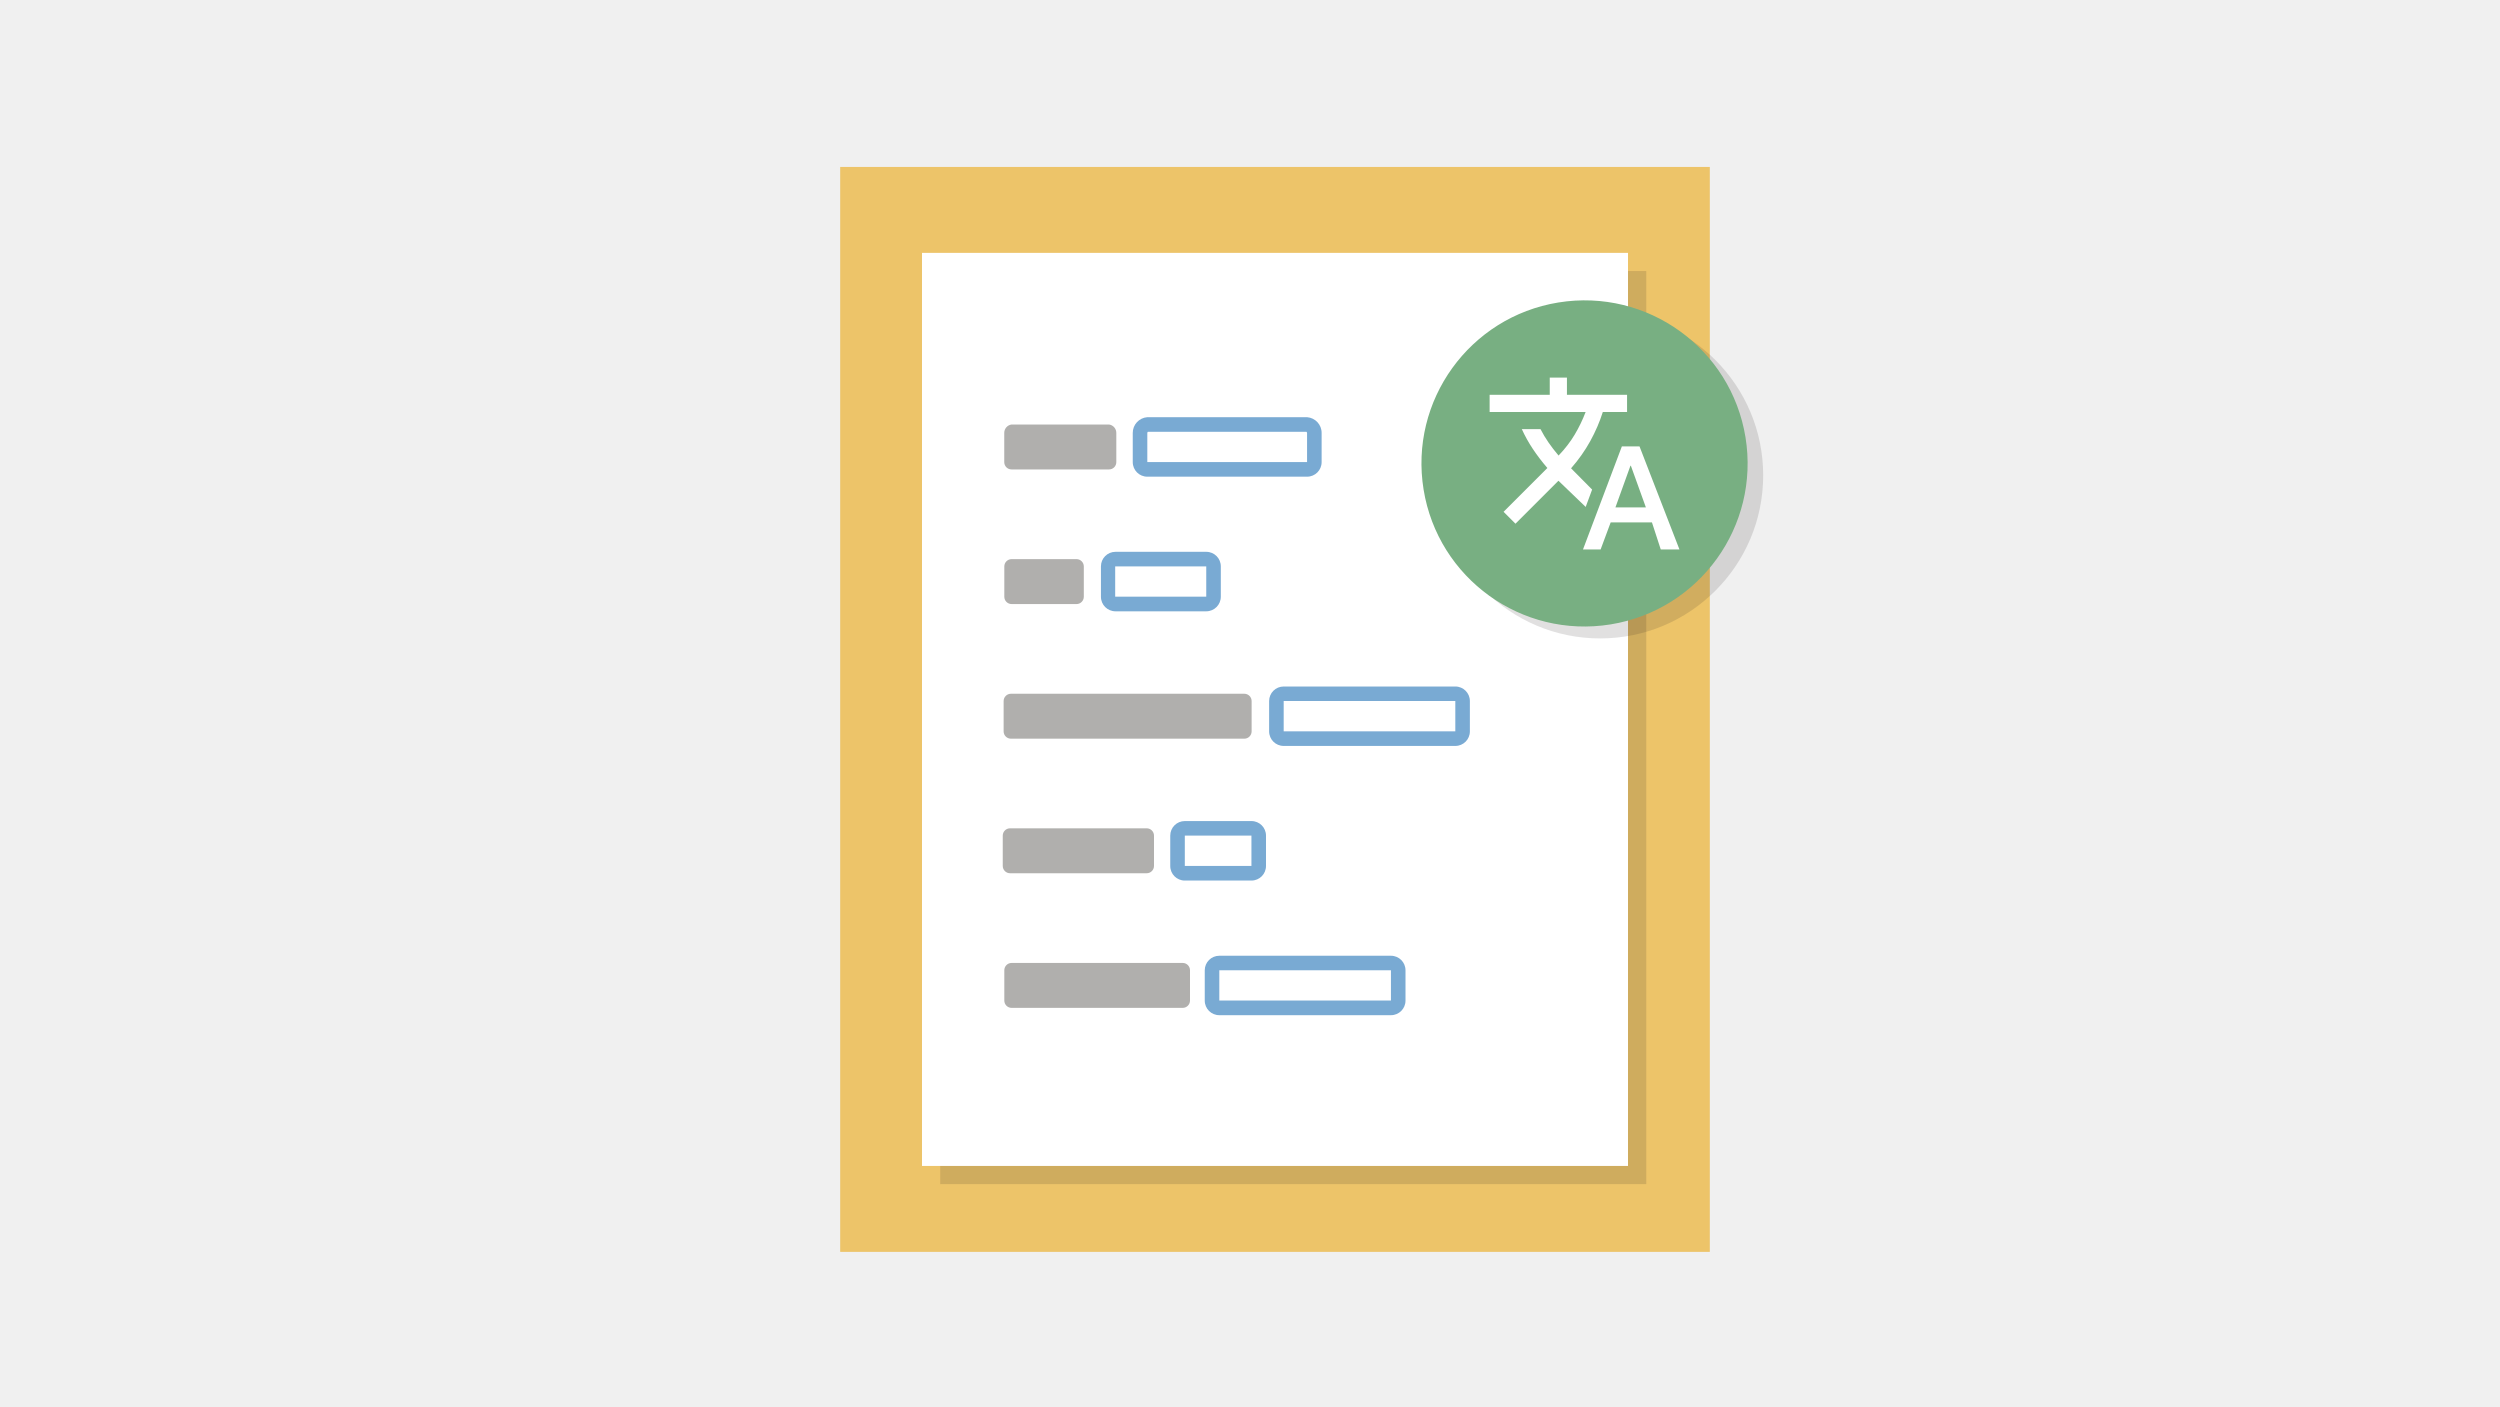
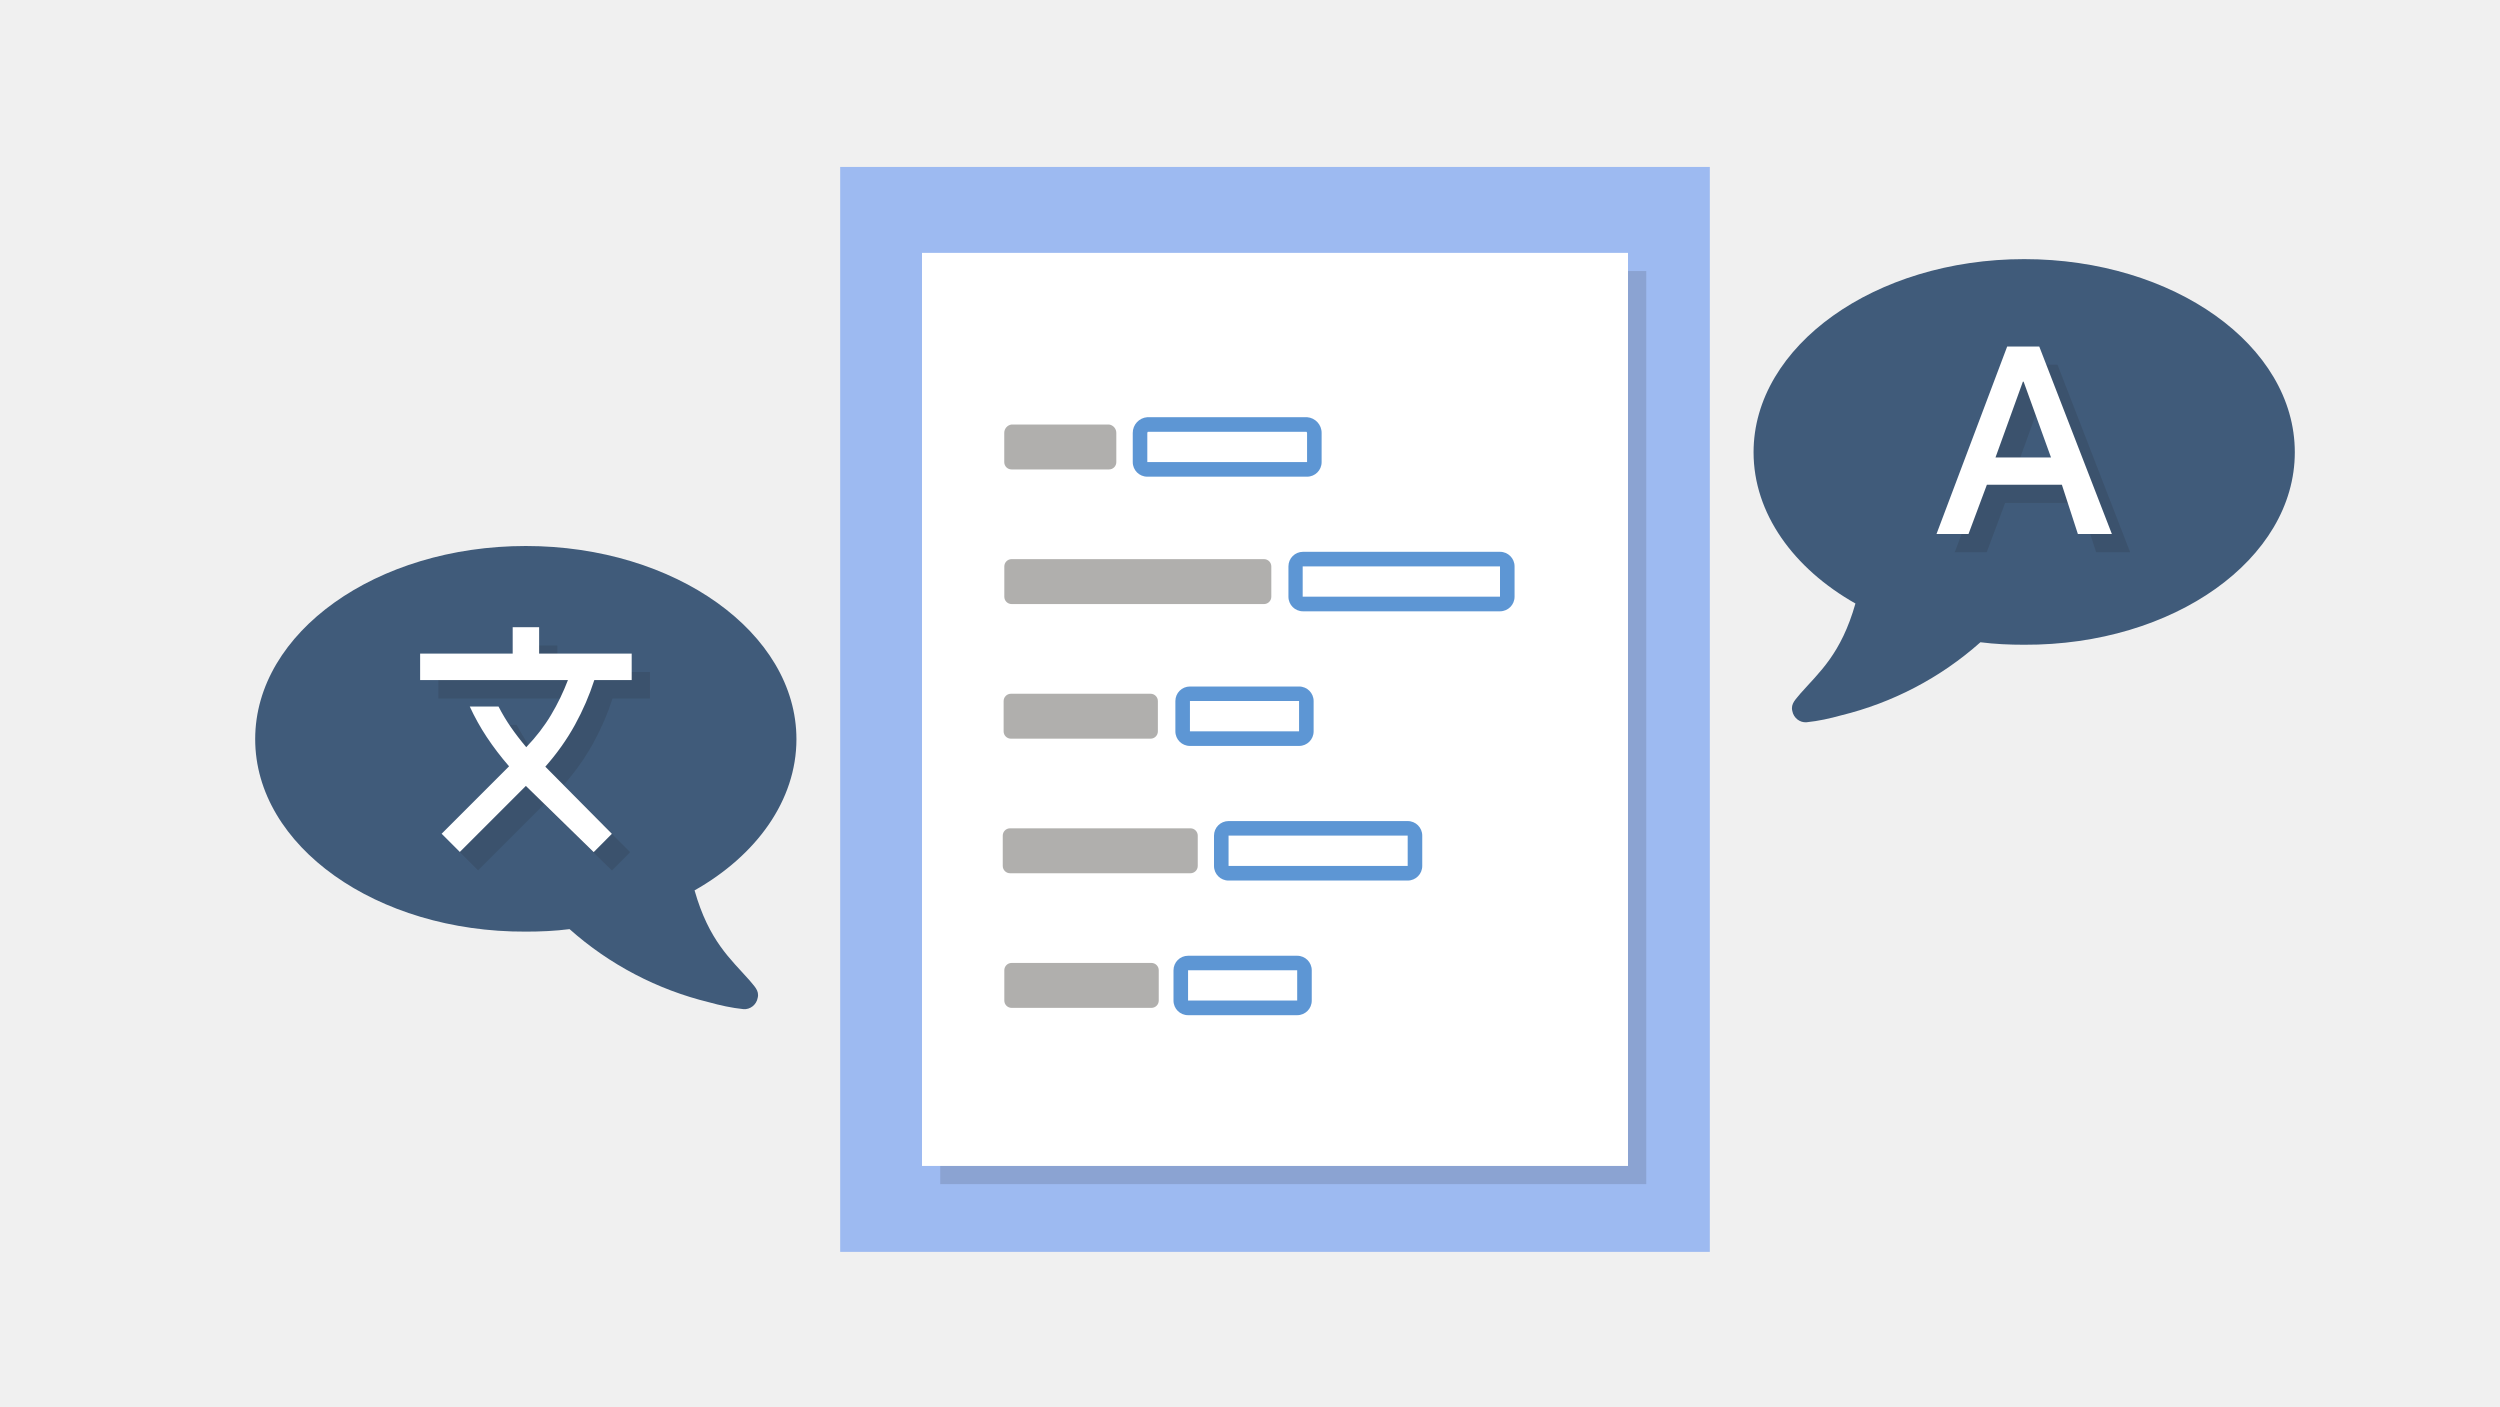
<svg xmlns="http://www.w3.org/2000/svg" id="a" viewBox="0 0 400 225">
-   <g id="vocabulary_drill" data-name="vocabulary drill">
+   <g id="b">
    <g id="c">
+       <g id="d">
+         <path d="M323.87,103.16c-2.3,0-4.7-.1-7-.4-6.4,5.7-14.1,9.7-22.3,11.7-1.8,.5-3.6,.9-5.5,1.1-1.1,.1-2.1-.7-2.3-1.8h0c-.3-1.2,.6-1.9,1.3-2.8,3-3.4,6.5-6.3,8.8-14.4-9.9-5.6-16.3-14.4-16.3-24.2,0-17,19.4-30.9,43.3-30.9s43.3,13.8,43.3,30.9-19.4,30.9-43.3,30.8Z" fill="#405b7a" />
+         <path d="M329.2,58.35h-5.13l-11.31,30h5.12l2.94-7.88h12l2.56,7.88h5.44l-11.62-30Zm-7,17.75l4.38-12.12h.12l4.38,12.12h-8.88Z" fill="#221f20" opacity=".15" />
+         <path d="M326.28,55.44h-5.13l-11.31,30h5.12l2.94-7.88h12l2.56,7.88h5.44l-11.62-30Zm-7,17.75l4.38-12.12h.12l4.38,12.12h-8.88Z" fill="#fff" />
+       </g>
+       <g id="e">
+         <path d="M40.83,118.26c0-17.1,19.4-30.9,43.3-30.9s43.3,13.9,43.3,30.9c0,9.8-6.4,18.6-16.3,24.2,2.3,8.1,5.8,11,8.8,14.4,.7,.9,1.6,1.6,1.3,2.8h0c-.2,1.1-1.2,1.9-2.3,1.8-1.9-.2-3.7-.6-5.5-1.1-8.2-2-15.9-6-22.3-11.7-2.3,.3-4.7,.4-7,.4-23.9,.1-43.3-13.7-43.3-30.8Z" fill="#405b7a" />
+         <path d="M87.05,128.68l10.86,10.6,2.91-2.93-10.65-10.74c1.87-2.12,3.45-4.35,4.74-6.69,1.29-2.35,2.32-4.74,3.1-7.17h5.98v-4.23h-14.81v-4.23h-4.23v4.23h-14.81v4.23h23.65c-.74,1.94-1.64,3.8-2.7,5.58-1.06,1.78-2.38,3.5-3.97,5.16-.92-1.09-1.74-2.16-2.46-3.2-.72-1.04-1.38-2.14-1.98-3.31h-4.6c.78,1.69,1.68,3.32,2.72,4.89,1.04,1.57,2.23,3.13,3.57,4.68l-10.79,10.79,2.91,2.91,10.58-10.58Z" fill="#221f20" opacity=".15" />
+         <path d="M84.13,125.74l10.86,10.6,2.91-2.93-10.65-10.74c1.87-2.12,3.45-4.35,4.74-6.69,1.29-2.35,2.32-4.74,3.1-7.17h5.98v-4.23h-14.81v-4.23h-4.23v4.23h-14.81v4.23h23.65c-.74,1.94-1.64,3.8-2.7,5.58-1.06,1.78-2.38,3.5-3.97,5.16-.92-1.09-1.74-2.16-2.46-3.2-.72-1.04-1.38-2.14-1.98-3.31h-4.6c.78,1.69,1.68,3.32,2.72,4.89,1.04,1.57,2.23,3.13,3.57,4.68l-10.79,10.79,2.91,2.91,10.58-10.58Z" fill="#fff" />
+       </g>
      <g>
-         <rect x="134.43" y="26.71" width="139.14" height="173.59" fill="#edc469" />
+         <rect x="134.43" y="26.71" width="139.14" height="173.59" fill="#9dbaf1" />
        <g>
          <g opacity=".15">
            <rect x="150.44" y="43.37" width="112.96" height="146.09" fill="#231f20" />
          </g>
          <rect x="147.52" y="40.46" width="112.96" height="146.09" fill="#fff" />
        </g>
-         <path d="M209.13,76.27h-25.56c-1.29,0-2.33-1.04-2.33-2.33h0v-4.66c-.01-1.33,1.01-2.43,2.33-2.53h25.56c1.32,.1,2.34,1.2,2.33,2.53v4.66c0,1.29-1.04,2.33-2.33,2.33Zm-25.47-7.19c-.05,.05-.08,.12-.09,.19v4.66h25.56v-4.65c-.01-.07-.04-.14-.09-.19h-25.38Z" fill="#79aad3" />
+         <path d="M209.13,76.27h-25.56c-1.29,0-2.33-1.04-2.33-2.33h0v-4.66c-.01-1.33,1.01-2.43,2.33-2.53h25.56c1.32,.1,2.34,1.2,2.33,2.53v4.66c0,1.29-1.04,2.33-2.33,2.33Zm-25.47-7.19c-.05,.05-.08,.12-.09,.19v4.66h25.56v-4.65c-.01-.07-.04-.14-.09-.19h-25.38Z" fill="#5d96d4" />
        <path d="M177.44,75.11h-15.59c-.65,0-1.17-.52-1.17-1.17v-4.66c-.01-.68,.49-1.27,1.17-1.36h15.59c.68,.09,1.18,.68,1.17,1.36v4.66c0,.65-.52,1.17-1.17,1.17Z" fill="#b0afad" />
-         <rect x="160.69" y="89.46" width="12.72" height="7.19" rx="1.17" ry="1.17" fill="#b0afad" />
-         <path d="M193,97.81h-14.52c-1.29,0-2.33-1.04-2.33-2.33h0v-4.86c0-1.29,1.04-2.33,2.33-2.33h14.52c1.29,0,2.33,1.04,2.33,2.33h0v4.85c0,1.29-1.03,2.33-2.32,2.34h-.01Zm-14.57-7.19v4.85h14.57v-4.85h-14.57Z" fill="#79aad3" />
-         <rect x="160.58" y="111" width="39.68" height="7.19" rx="1.17" ry="1.17" fill="#b0afad" />
-         <rect x="160.44" y="132.53" width="24.2" height="7.19" rx="1.17" ry="1.17" fill="#b0afad" />
-         <path d="M198.23,140.89h-8.66c-1.29,0-2.33-1.04-2.33-2.33h0v-4.86c0-1.29,1.04-2.33,2.33-2.33h10.66c1.29,0,2.33,1.04,2.33,2.33h0v4.85c0,1.29-1.03,2.33-2.32,2.34h-2.01Zm-8.66-7.19v4.85h10.66v-4.85h-10.66Z" fill="#79aad3" />
-         <rect x="160.69" y="154.07" width="29.71" height="7.19" rx="1.17" ry="1.17" fill="#b0afad" />
-         <path d="M222.55,162.43h-27.46c-1.29,0-2.33-1.04-2.33-2.33h0v-4.85c0-1.29,1.04-2.33,2.33-2.33h27.46c1.29,0,2.33,1.04,2.33,2.33h0v4.85c0,1.29-1.04,2.33-2.33,2.33Zm-27.46-7.19v4.85h27.46v-4.85h-27.46Z" fill="#79aad3" />
-         <path d="M232.85,119.35h-27.46c-1.29,0-2.33-1.04-2.33-2.33h0v-4.85c0-1.29,1.04-2.33,2.33-2.33h27.46c1.29,0,2.33,1.04,2.33,2.33h0v4.85c0,1.29-1.04,2.33-2.33,2.33Zm-27.46-7.19v4.85h27.46v-4.85h-27.46Z" fill="#79aad3" />
+         <rect x="160.69" y="89.46" width="42.72" height="7.19" rx="1.17" ry="1.17" fill="#b0afad" />
+         <path d="M240,97.81h-31.52c-1.29,0-2.33-1.04-2.33-2.33h0v-4.86c0-1.29,1.04-2.33,2.33-2.33h31.52c1.29,0,2.33,1.04,2.33,2.33h0v4.85c0,1.29-1.03,2.33-2.32,2.34h-.01Zm-31.57-7.19v4.85h31.57v-4.85h-31.57Z" fill="#5d96d4" />
+         <rect x="160.58" y="111" width="24.68" height="7.19" rx="1.17" ry="1.17" fill="#b0afad" />
+         <rect x="160.44" y="132.53" width="31.2" height="7.19" rx="1.17" ry="1.17" fill="#b0afad" />
+         <path d="M205.23,140.89h-8.66c-1.29,0-2.33-1.04-2.33-2.33h0v-4.86c0-1.29,1.04-2.33,2.33-2.33h28.66c1.29,0,2.33,1.04,2.33,2.33h0v4.85c0,1.29-1.03,2.33-2.32,2.34h-20.01Zm-8.66-7.19v4.85h28.66v-4.85h-28.66Z" fill="#5d96d4" />
+         <rect x="160.69" y="154.07" width="24.71" height="7.19" rx="1.17" ry="1.17" fill="#b0afad" />
+         <path d="M207.55,162.43h-17.46c-1.29,0-2.33-1.04-2.33-2.33h0v-4.85c0-1.29,1.04-2.33,2.33-2.33h17.46c1.29,0,2.33,1.04,2.33,2.33h0v4.85c0,1.29-1.04,2.33-2.33,2.33Zm-17.46-7.19v4.85h17.46v-4.85h-17.46Z" fill="#5d96d4" />
+         <path d="M207.85,119.35h-17.46c-1.29,0-2.33-1.04-2.33-2.33h0v-4.85c0-1.29,1.04-2.33,2.33-2.33h17.46c1.29,0,2.33,1.04,2.33,2.33h0v4.85c0,1.29-1.04,2.33-2.33,2.33Zm-17.46-7.19v4.85h17.46v-4.85h-17.46Z" fill="#5d96d4" />
      </g>
      <rect width="400" height="225" fill="none" />
    </g>
  </g>
-   <g>
-     <circle cx="256.02" cy="76.06" r="26.09" fill="#231f20" opacity=".14" />
-     <g>
-       <circle cx="253.53" cy="74.16" r="26.09" transform="translate(-8.61 41.57) rotate(-9.22)" fill="#78af82" />
-       <path d="M242.46,83.78l-1.89-1.89,7.01-7.01c-.87-1.01-1.64-2.02-2.32-3.04-.68-1.02-1.27-2.08-1.77-3.18h2.99c.39,.76,.82,1.47,1.29,2.15,.47,.68,1,1.37,1.6,2.08,1.03-1.08,1.89-2.19,2.58-3.35,.69-1.16,1.27-2.36,1.75-3.62h-15.36v-2.75h9.62v-2.75h2.75v2.75h9.62v2.75h-3.88c-.5,1.58-1.17,3.13-2.01,4.66-.84,1.52-1.86,2.97-3.07,4.35l3.37,3.4-1.03,2.78-4.36-4.19-6.87,6.87Z" fill="#fff" />
-       <path d="M262.32,71.42h-2.82l-6.22,16.49h2.82l1.61-4.33h6.6l1.41,4.33h2.99l-6.39-16.49Zm-3.85,9.76l2.4-6.66h.07l2.4,6.66h-4.88Z" fill="#fff" />
-     </g>
-   </g>
</svg>
